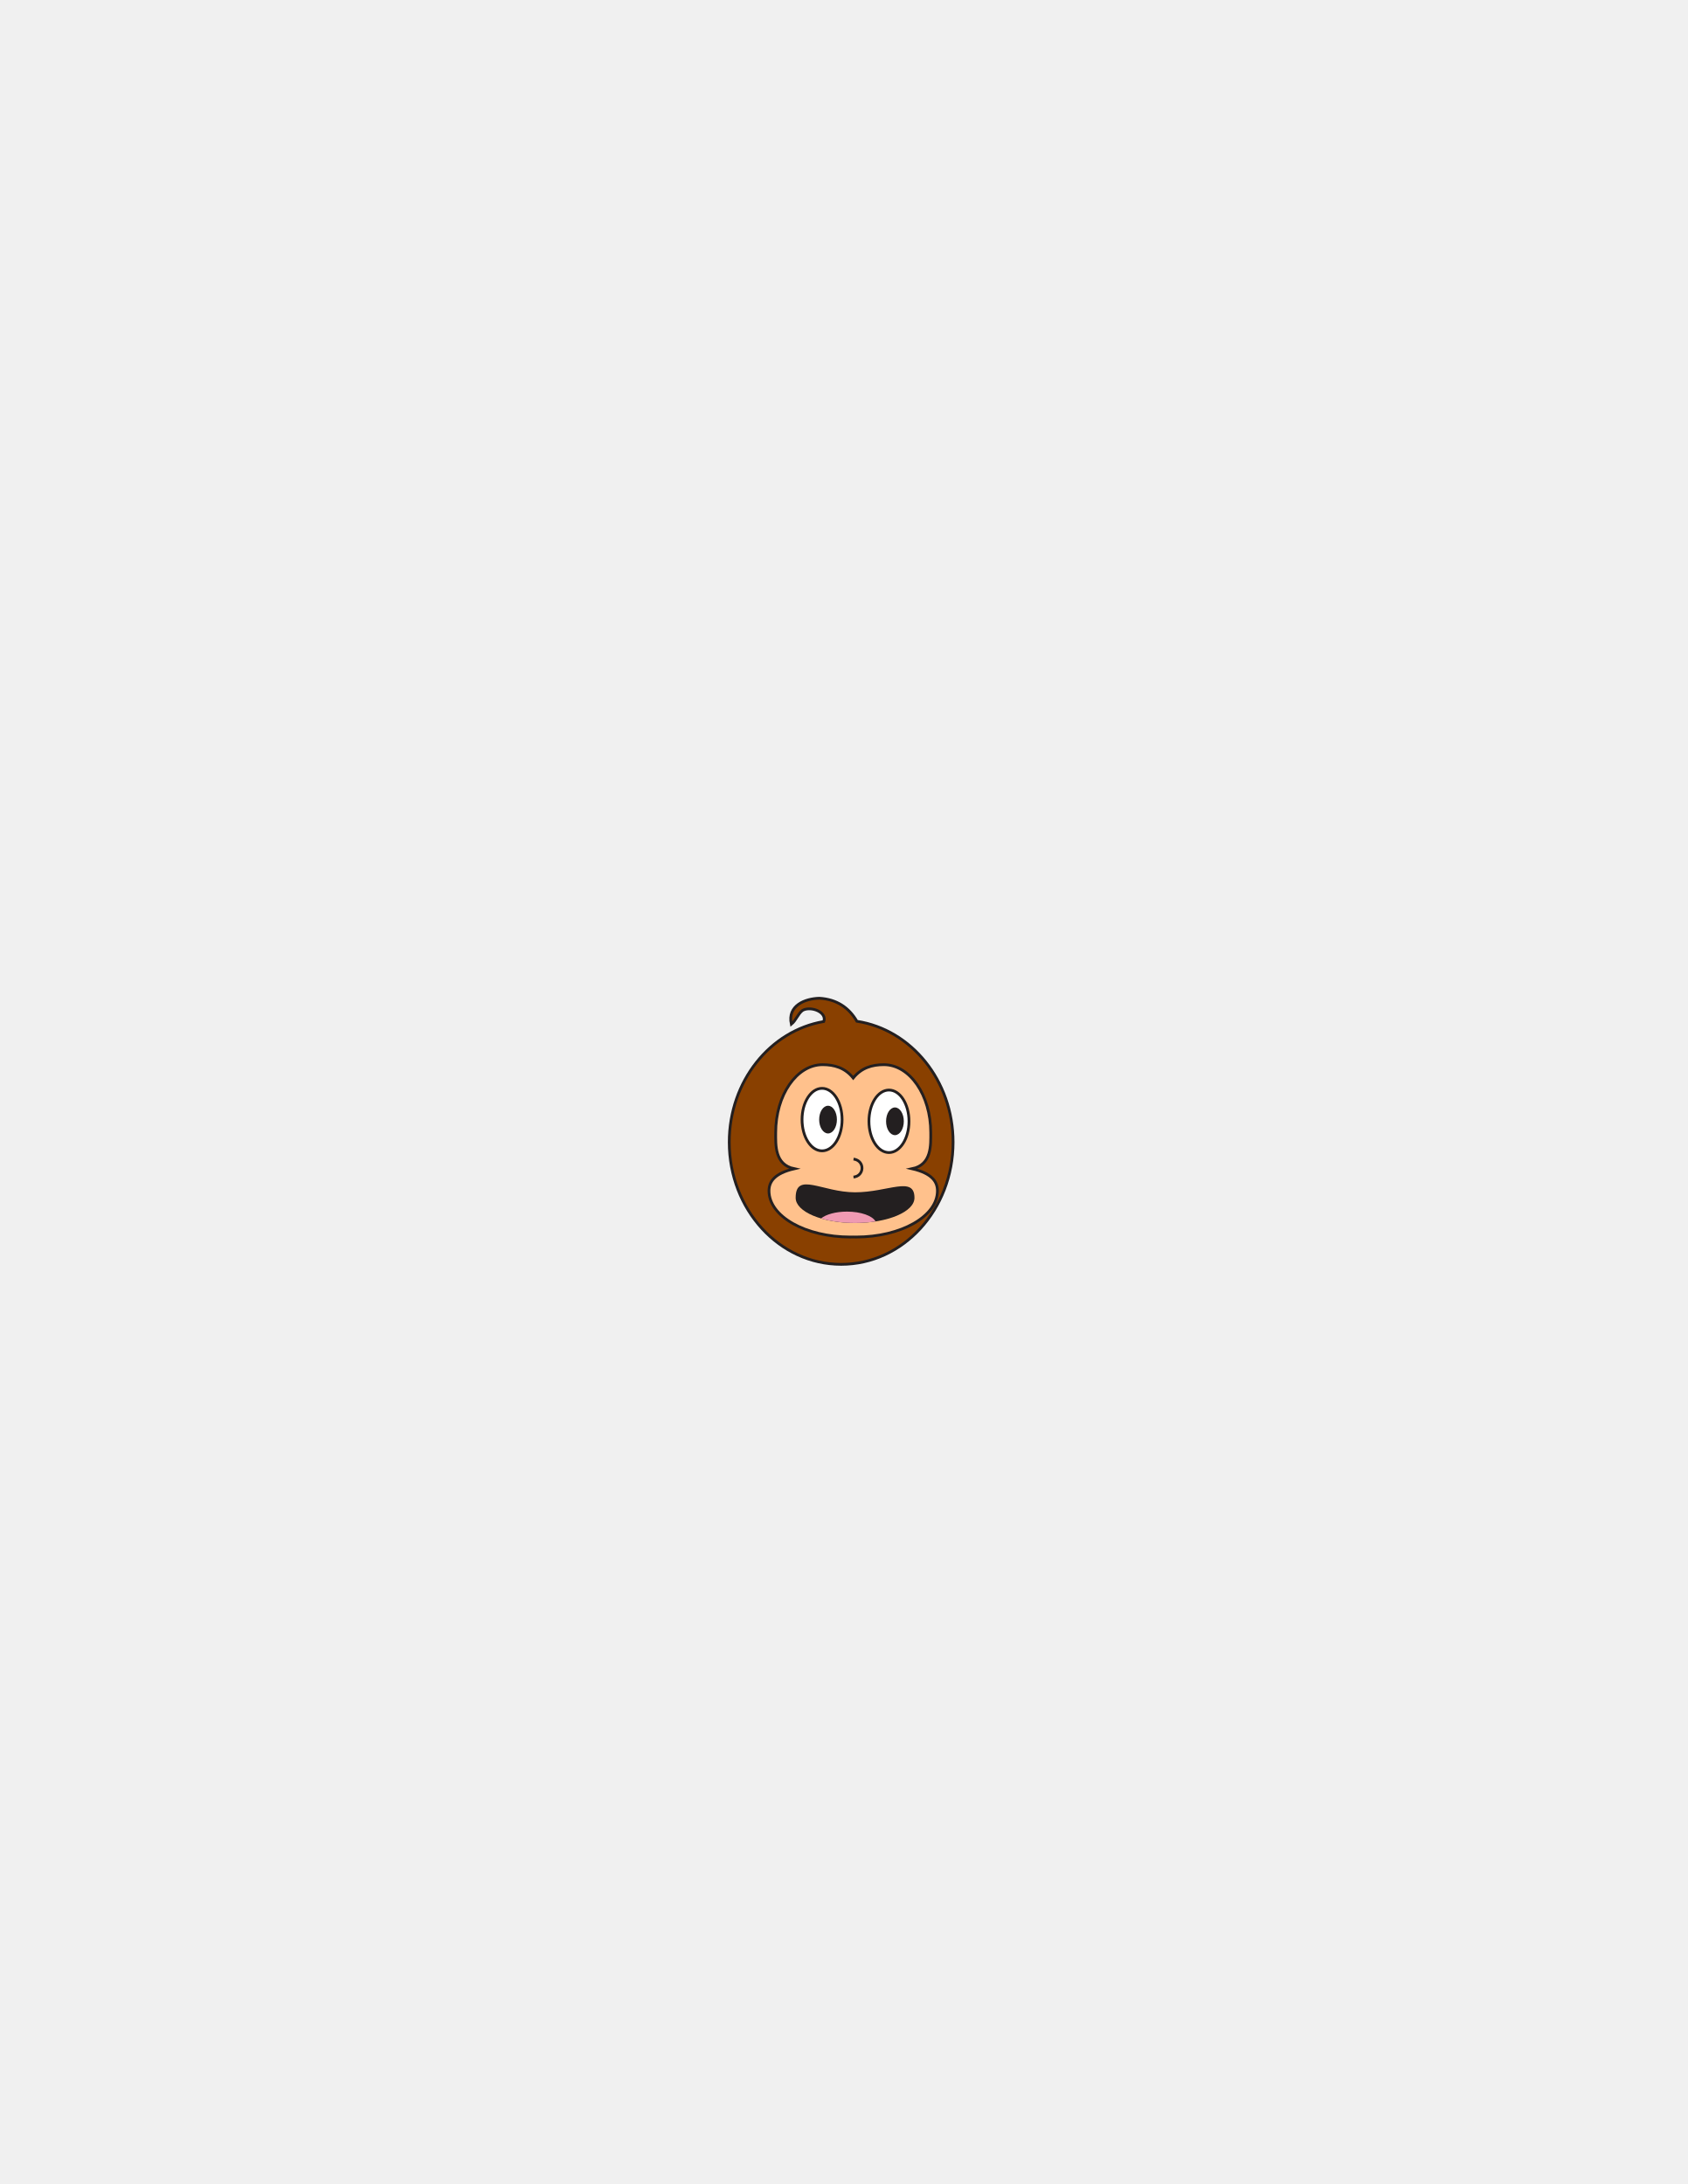
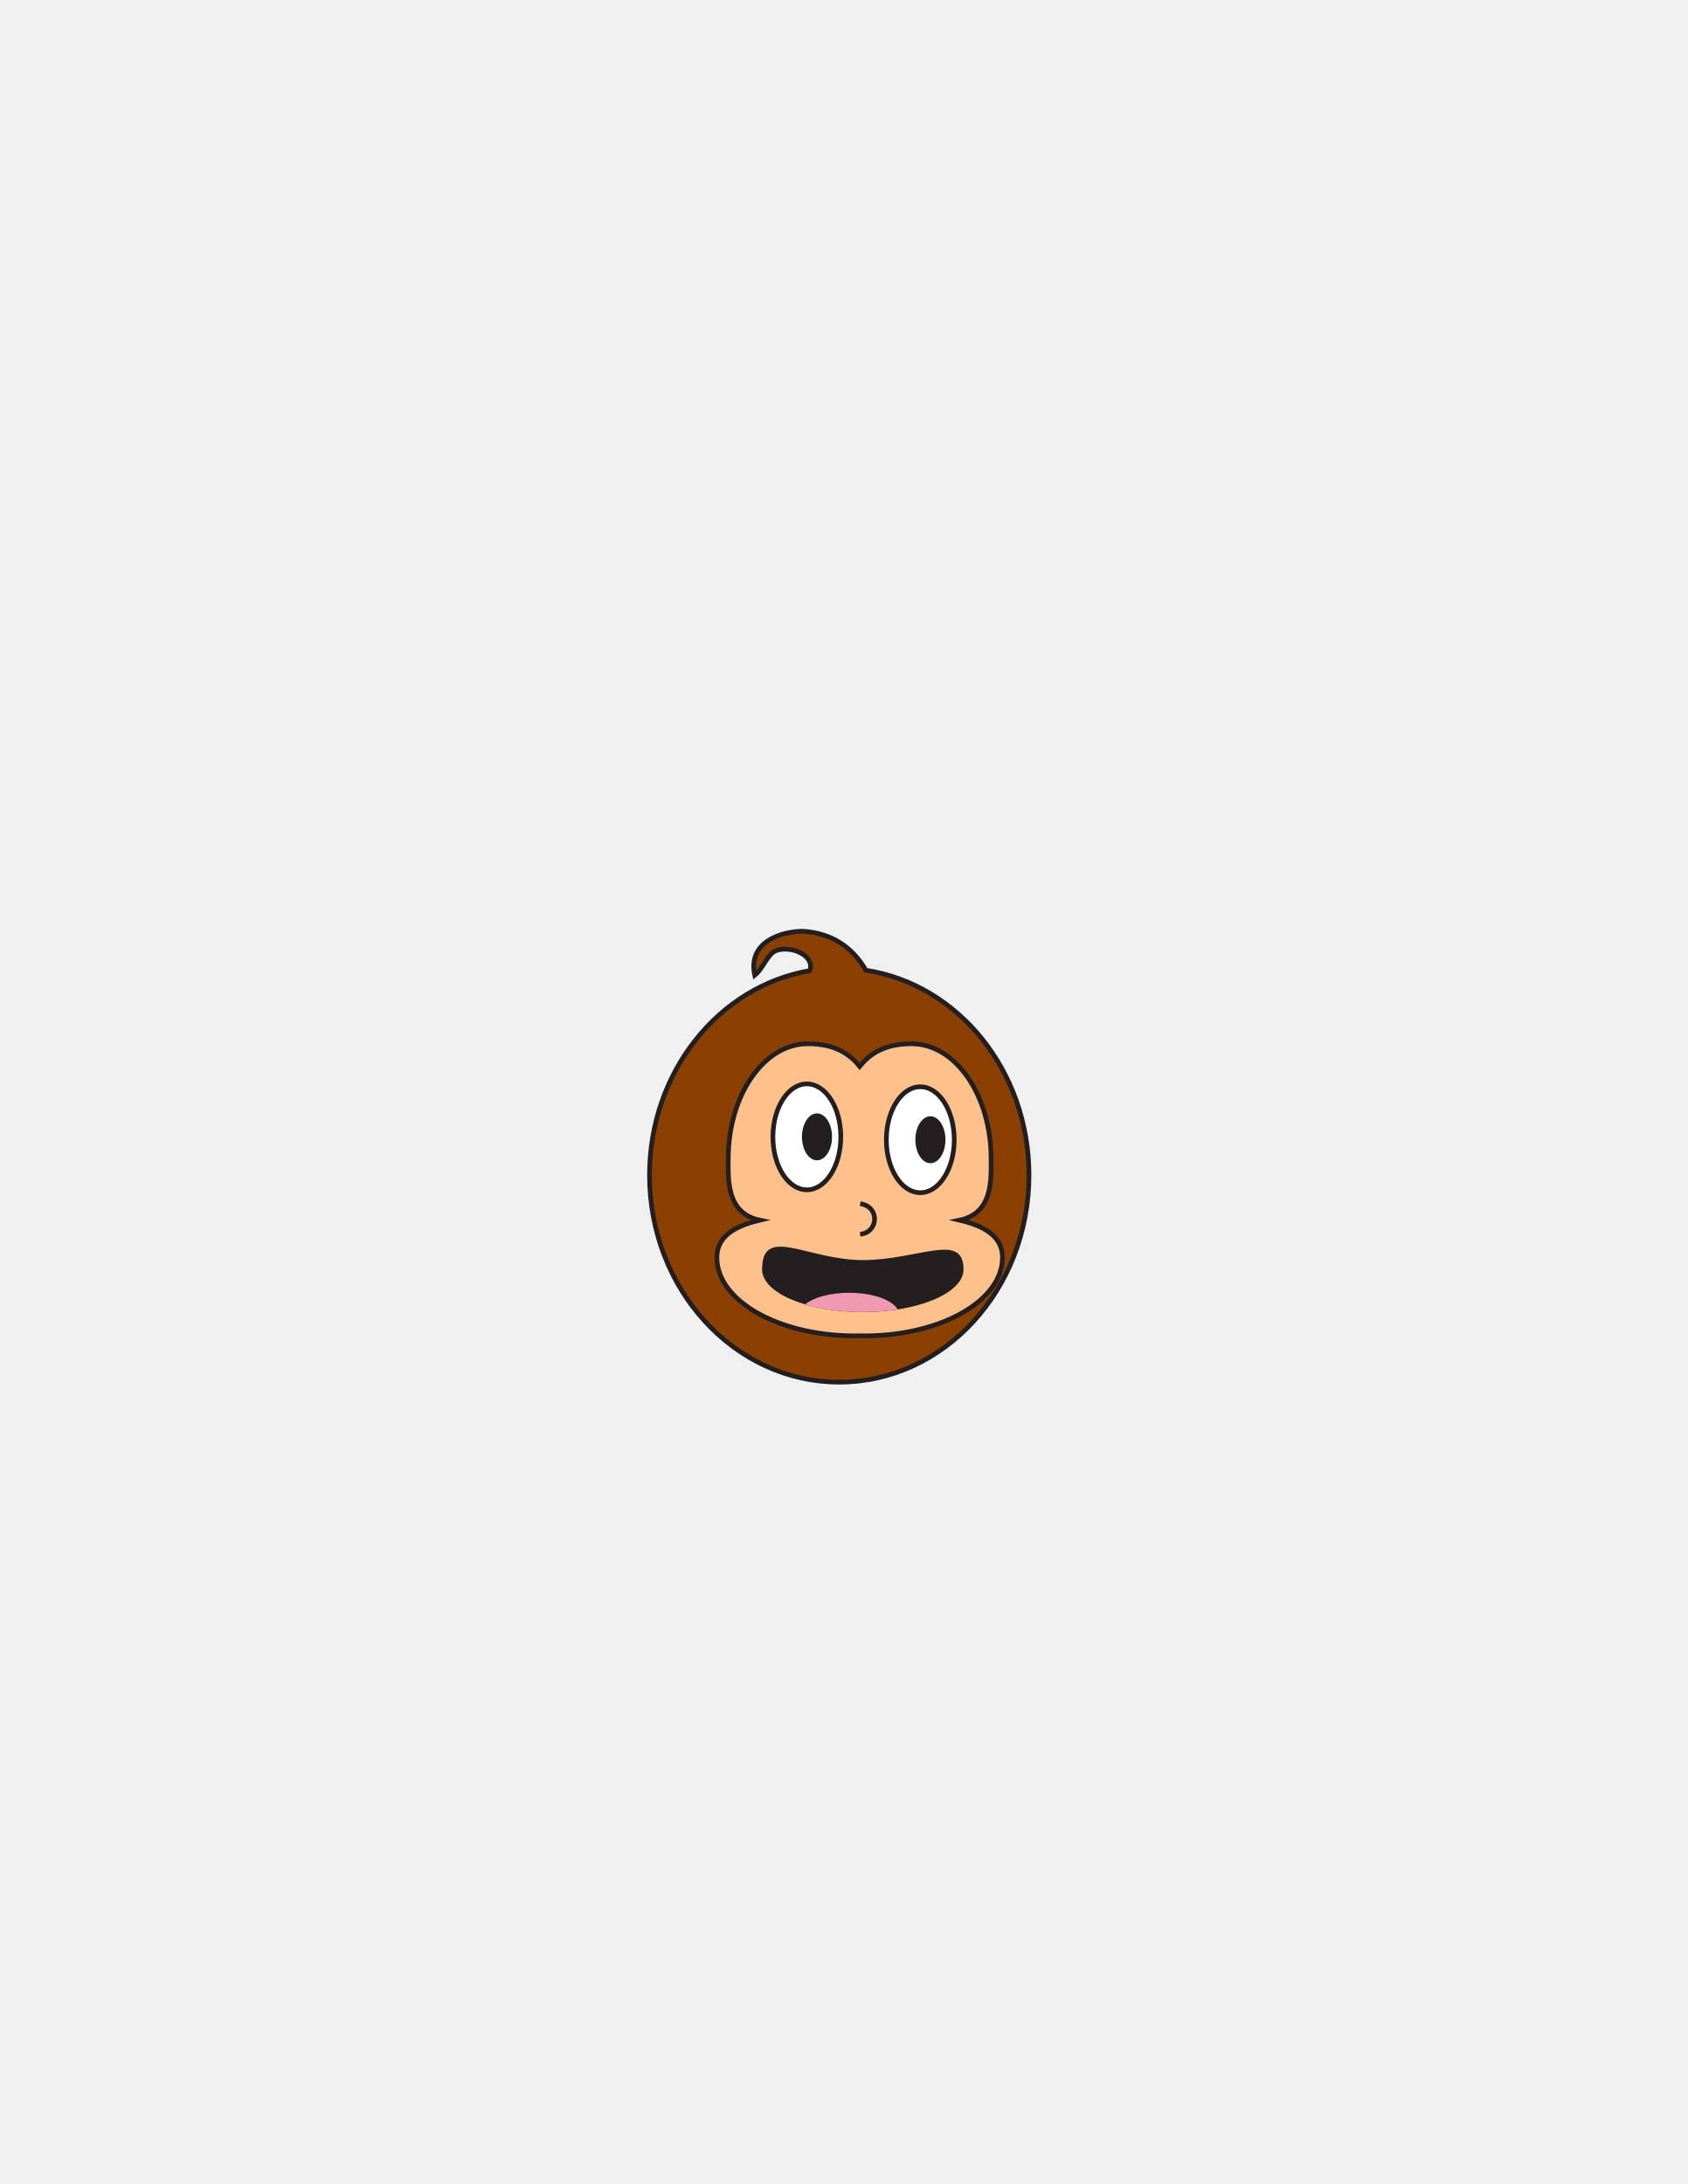
<svg xmlns="http://www.w3.org/2000/svg" version="1.1" id="Layer_1" x="0px" y="0px" width="612px" height="792px" viewBox="0 0 612 792" enable-background="new 0 0 612 792" xml:space="preserve">
-   <rect id="head_frame" x="230.5" y="331.5" fill-opacity="0" fill="#BBBCBE" width="151" height="131" />
-   <path id="PRIMARY" fill="#894000" stroke="#231F20" stroke-miterlimit="10" d="M310.704,370.35  c-2.923-5.042-7.432-7.982-13.579-8.352c-5.098,0.106-11.716,2.598-10.2,9.432c1.736-1.409,2.279-3.578,4.016-4.988  c2.712-1.625,8.243,0.221,7.916,3.366c-0.054,0.216-0.13,0.424-0.192,0.638c-19.401,3.321-34.245,21.645-34.245,43.757  c0,24.465,18.169,44.297,40.58,44.297c22.412,0,40.582-19.832,40.582-44.297C345.581,391.853,330.414,373.378,310.704,370.35z" />
-   <path id="SECONDARY" fill="#FFC18C" stroke="#231F20" stroke-miterlimit="10" d="M330.739,423.834c7.167-1.5,6.74-8.707,6.74-13.111  c0-13.603-7.61-24.63-17-24.63c-4.25,0-8.13,1.121-11.109,4.839c-2.98-3.719-6.86-4.839-11.11-4.839c-9.39,0-17,11.027-17,24.63  c0,4.404-0.427,11.611,6.74,13.111c-7.167,1.666-9.167,4.689-9.167,8.004c0,9.252,13.206,16.752,29.5,16.752  c0.349,0,0.691-0.013,1.037-0.02c0.345,0.007,0.688,0.02,1.036,0.02c16.294,0,29.5-7.5,29.5-16.752  C339.906,428.523,337.906,425.5,330.739,423.834z" />
-   <ellipse fill="#FFFFFF" stroke="#231F20" stroke-miterlimit="10" cx="322.333" cy="406.625" rx="7.26" ry="11.334" />
-   <ellipse fill="#231F20" cx="324.5" cy="406.625" rx="3.217" ry="5.022" />
-   <ellipse fill="#FFFFFF" stroke="#231F20" stroke-miterlimit="10" cx="298.074" cy="406.008" rx="7.26" ry="11.334" />
-   <ellipse fill="#231F20" cx="300.24" cy="406.008" rx="3.217" ry="5.022" />
-   <path fill="#231F20" d="M331.579,434.377c0,5.04-9.644,9.126-21.54,9.126c-11.896,0-21.539-4.086-21.539-9.126  c0-9.627,9.644-2.002,21.539-2.002C321.936,432.375,331.579,426.25,331.579,434.377z" />
-   <path fill="#EF9AB2" d="M317.465,442.935c-1.094-2.039-5.303-3.56-10.34-3.56c-4.093,0-7.639,1.004-9.414,2.474  c3.49,1.04,7.735,1.654,12.328,1.654C312.653,443.503,315.146,443.296,317.465,442.935z" />
-   <path fill="none" stroke="#231F20" stroke-miterlimit="10" d="M309.467,426.844c3.95-0.344,4.283-5.928,0.018-6.528" />
+   <rect id="head_frame" x="178" y="286" fill="#BBBCBE" fill-opacity="0" width="256" height="222" />
+   <path id="PRIMARY" fill="#894000" stroke="#231F20" stroke-width="1.695" stroke-miterlimit="10" d="M313.976,351.837  c-4.956-8.544-12.601-13.526-23.022-14.154c-8.643,0.18-19.862,4.403-17.293,15.984c2.944-2.388,3.864-6.063,6.809-8.454  c4.598-2.753,13.975,0.375,13.421,5.705c-0.092,0.366-0.22,0.718-0.326,1.081c-32.892,5.628-58.058,36.681-58.058,74.153  c0,41.46,30.803,75.068,68.798,75.068c37.997,0,68.801-33.608,68.801-75.068C373.104,388.278,347.391,356.969,313.976,351.837z" />
+   <path id="SECONDARY" fill="#FFC18C" stroke="#231F20" stroke-width="1.695" stroke-miterlimit="10" d="M347.942,442.475  c12.15-2.542,11.425-14.756,11.425-22.22c0-23.052-12.9-41.739-28.82-41.739c-7.206,0-13.783,1.9-18.833,8.201  c-5.054-6.303-11.631-8.201-18.836-8.201c-15.919,0-28.821,18.687-28.821,41.739c0,7.464-0.723,19.678,11.427,22.22  c-12.15,2.823-15.542,7.947-15.542,13.563c0,15.679,22.389,28.389,50.013,28.389c0.592,0,1.173-0.021,1.759-0.033  c0.584,0.012,1.165,0.033,1.757,0.033c27.624,0,50.013-12.71,50.013-28.389C363.483,450.422,360.093,445.298,347.942,442.475z" />
+   <ellipse fill="#FFFFFF" stroke="#231F20" stroke-width="1.695" stroke-miterlimit="10" cx="333.69" cy="413.311" rx="12.308" ry="19.207" />
+   <ellipse fill="#231F20" cx="337.364" cy="413.311" rx="5.454" ry="8.511" />
+   <ellipse fill="#FFFFFF" stroke="#231F20" stroke-width="1.695" stroke-miterlimit="10" cx="292.563" cy="412.265" rx="12.308" ry="19.207" />
+   <ellipse fill="#231F20" cx="296.235" cy="412.266" rx="5.454" ry="8.51" />
+   <path fill="#231F20" d="M349.366,460.341c0,8.541-16.352,15.466-36.519,15.466c-20.168,0-36.517-6.925-36.517-15.466  c0-16.314,16.35-3.393,36.517-3.393C333.017,456.948,349.366,446.568,349.366,460.341z" />
+   <path fill="#EF9AB2" d="M325.438,474.844c-1.854-3.454-8.99-6.032-17.53-6.032c-6.938,0-12.951,1.701-15.96,4.191  c5.917,1.763,13.113,2.804,20.9,2.804C317.28,475.807,321.507,475.456,325.438,474.844z" />
+   <path fill="none" stroke="#231F20" stroke-width="1.695" stroke-miterlimit="10" d="M311.878,447.575  c6.696-0.583,7.261-10.046,0.031-11.062" />
</svg>
